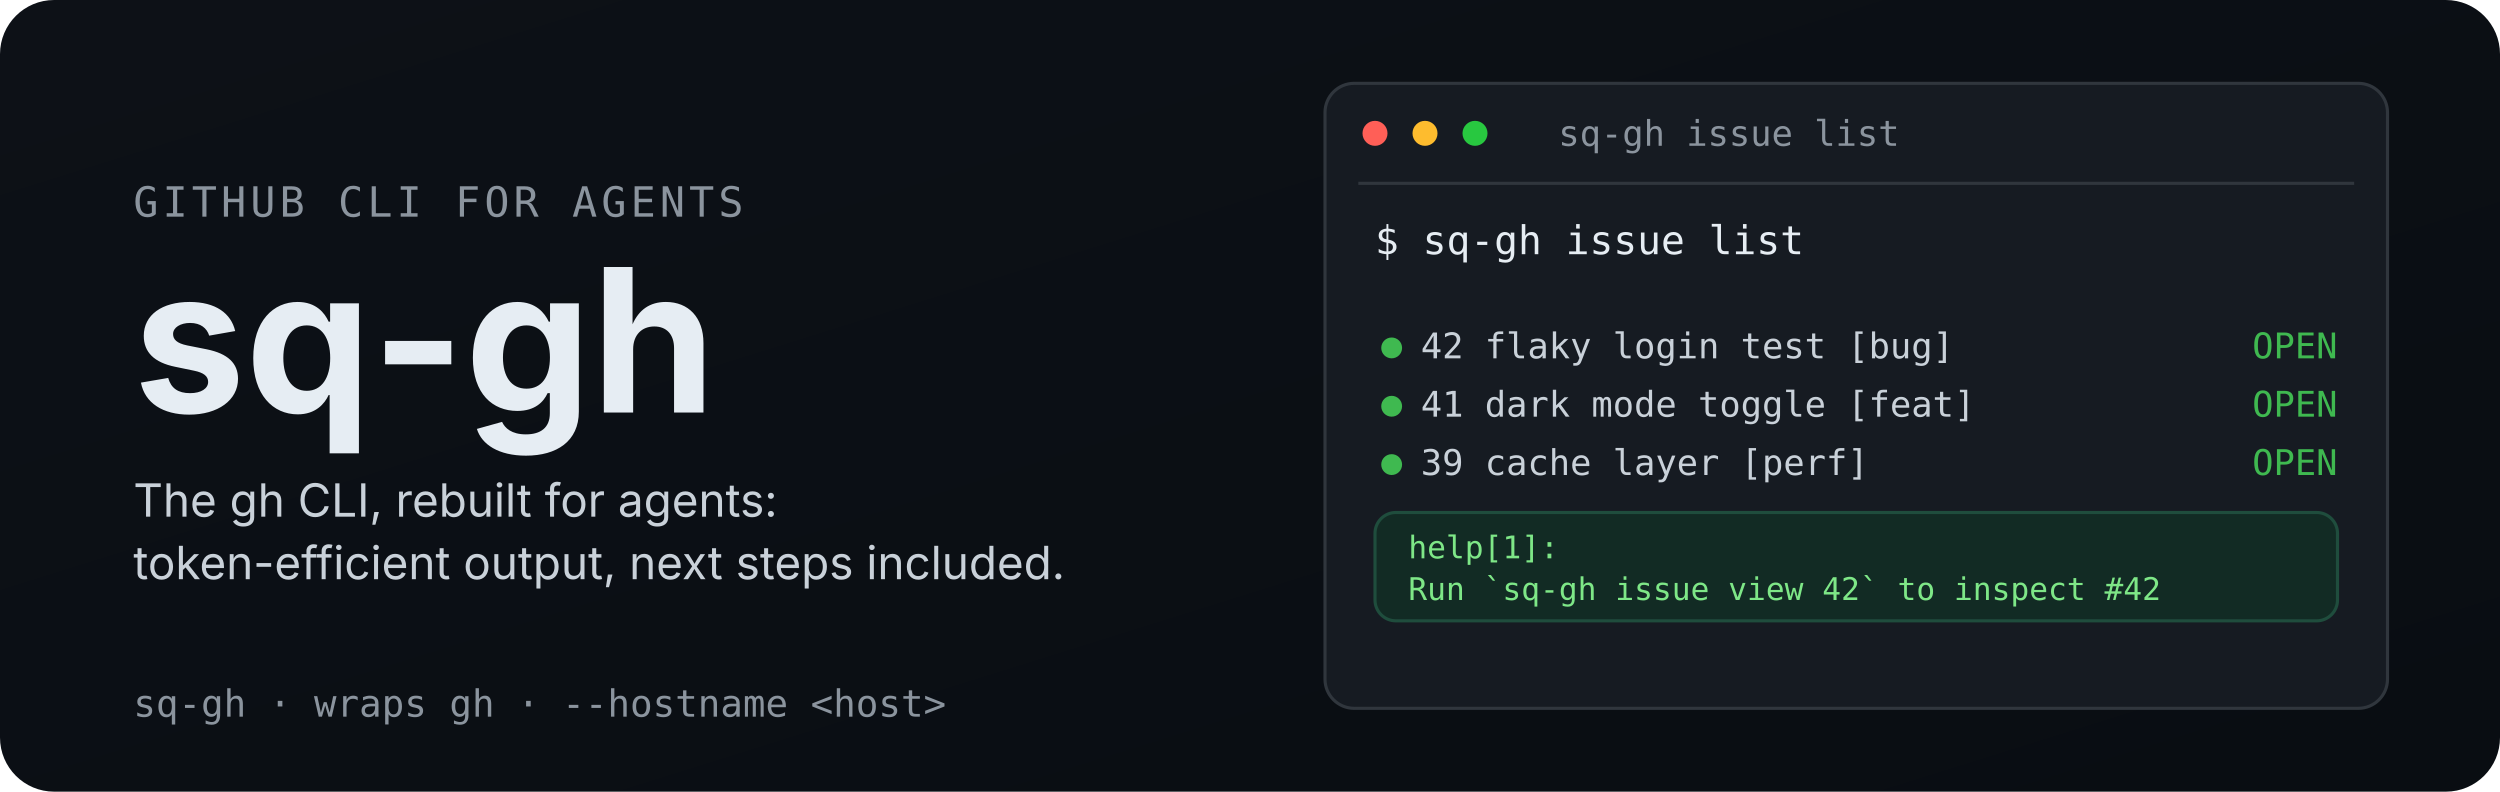
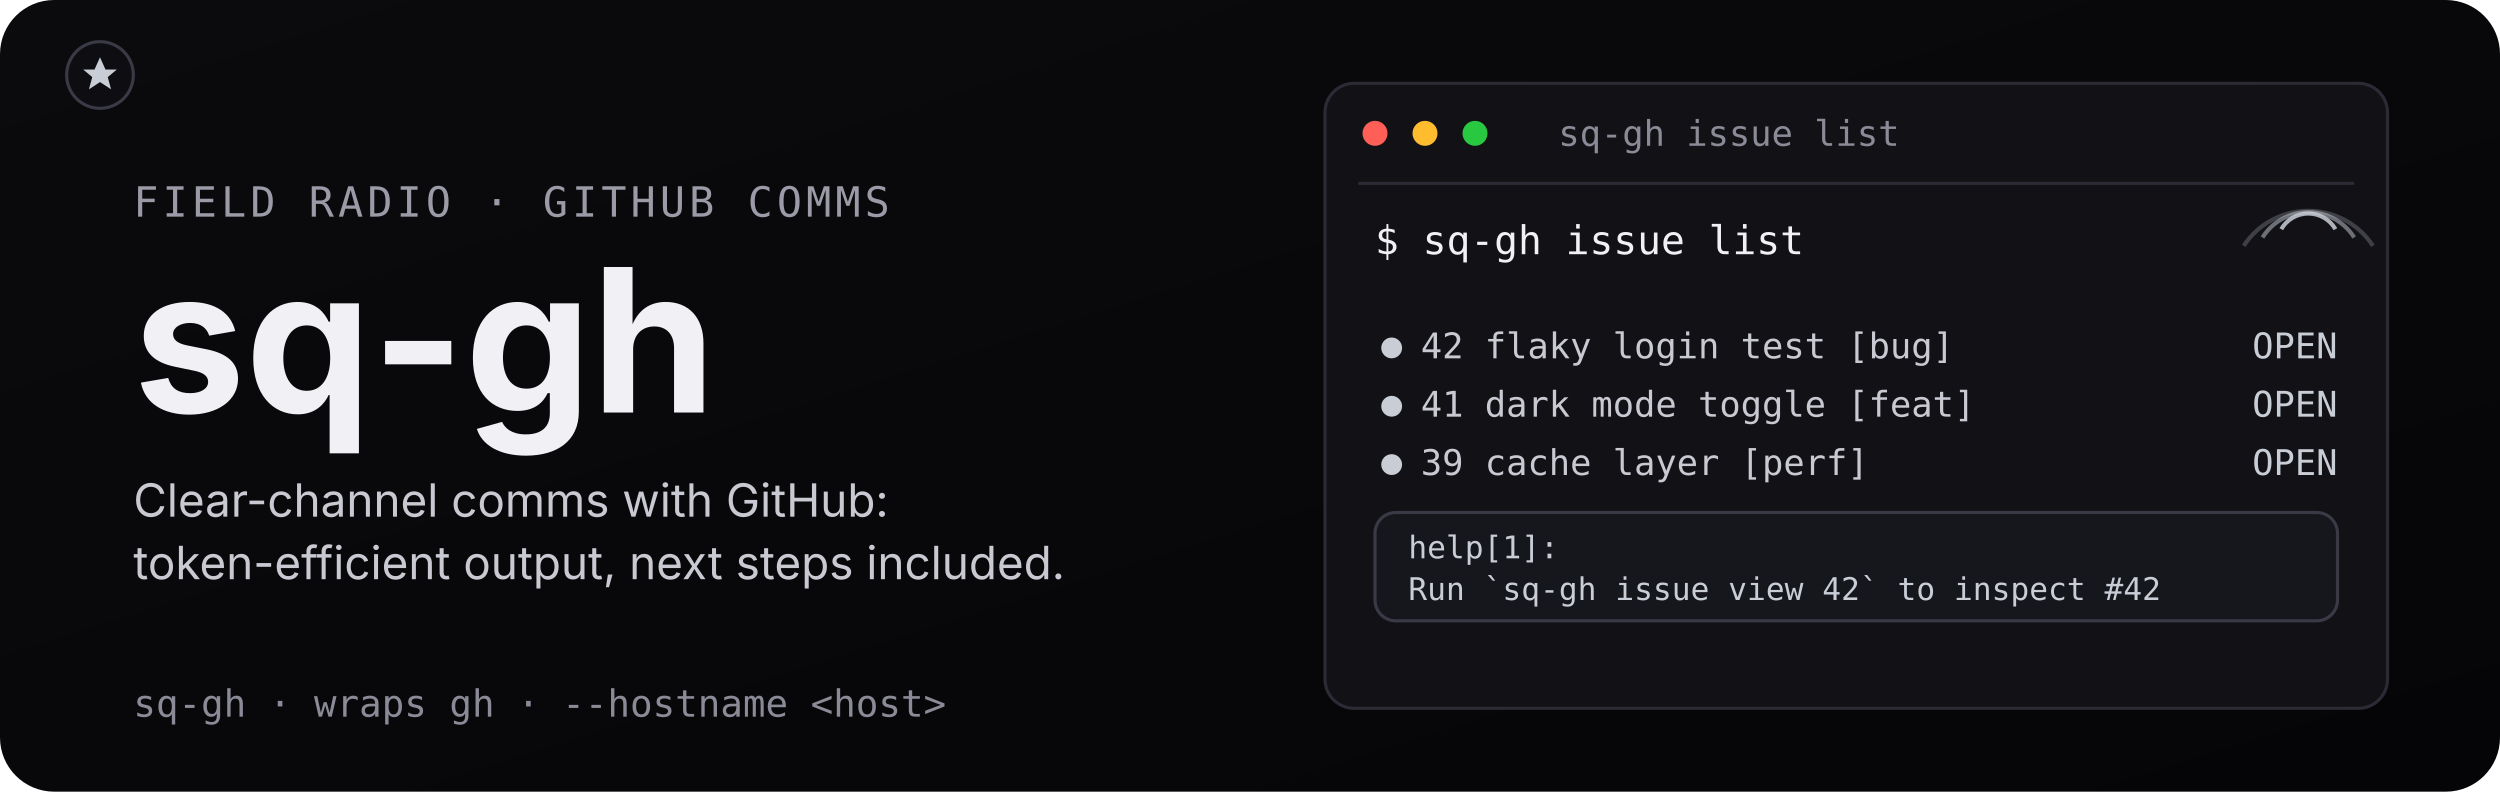
<svg xmlns="http://www.w3.org/2000/svg" width="1200" height="380" viewBox="0 0 1200 380" role="img" aria-labelledby="title desc">
  <defs>
    <linearGradient id="bg" x1="0" y1="0" x2="1" y2="1">
-       <stop offset="0" stop-color="#0d1117" />
-       <stop offset="1" stop-color="#090d12" />
+       <stop offset="0" stop-color="#0b0b0e" />
+       <stop offset="1" stop-color="#050507" />
    </linearGradient>
  </defs>
  <rect width="1200" height="380" rx="26" fill="url(#bg)" />
+   <g id="unit-patch" transform="translate(48 36)">
+     <circle r="16" fill="#0d0d12" stroke="#3a3a46" stroke-width="1.5" />
+     <path d="M0 -8.5 L2.63 -2.63 L8.08 -2.63 L3.72 1.01 L5.31 6.87 L0 3.4 L-5.31 6.87 L-3.72 1.01 L-8.08 -2.63 L-2.63 -2.63 Z" fill="#c9cdd6" />
+   </g>
  <g id="title-block" transform="translate(64 104)">
-     <text x="0" y="0" font-family="ui-monospace, SFMono-Regular, Menlo, monospace" font-size="20" fill="#8b949e" letter-spacing="2">GITHUB CLI FOR AGENTS</text>
-     <text x="0" y="94" font-family="-apple-system, BlinkMacSystemFont, Segoe UI, PingFang SC, sans-serif" font-size="96" font-weight="700" fill="#e6edf3">sq-gh</text>
-     <text x="0" y="144" font-family="-apple-system, BlinkMacSystemFont, Segoe UI, PingFang SC, sans-serif" font-size="22" fill="#c9d1d9">The gh CLI, rebuilt for agents:</text>
-     <text x="0" y="174" font-family="-apple-system, BlinkMacSystemFont, Segoe UI, PingFang SC, sans-serif" font-size="22" fill="#c9d1d9">token-efficient output, next steps included.</text>
-     <text x="0" y="240" font-family="ui-monospace, SFMono-Regular, Menlo, monospace" font-size="18" fill="#8b949e">sq-gh · wraps gh · --hostname &lt;host&gt;</text>
+     <text x="0" y="0" font-family="ui-monospace, SFMono-Regular, Menlo, monospace" font-size="20" fill="#9b9ba8" letter-spacing="2">FIELD RADIO · GITHUB COMMS</text>
+     <text x="0" y="94" font-family="-apple-system, BlinkMacSystemFont, Segoe UI, PingFang SC, sans-serif" font-size="96" font-weight="700" fill="#f1f1f5">sq-gh</text>
+     <text x="0" y="144" font-family="-apple-system, BlinkMacSystemFont, Segoe UI, PingFang SC, sans-serif" font-size="22" fill="#c9c9d2">Clear-channel comms with GitHub:</text>
+     <text x="0" y="174" font-family="-apple-system, BlinkMacSystemFont, Segoe UI, PingFang SC, sans-serif" font-size="22" fill="#c9c9d2">token-efficient output, next steps included.</text>
+     <text x="0" y="240" font-family="ui-monospace, SFMono-Regular, Menlo, monospace" font-size="18" fill="#8b8b98">sq-gh · wraps gh · --hostname &lt;host&gt;</text>
  </g>
  <g id="terminal" transform="translate(636 40)">
-     <rect width="510" height="300" rx="14" fill="#161b22" stroke="#30363d" stroke-width="1.5" />
+     <rect width="510" height="300" rx="14" fill="#111116" stroke="#2b2b35" stroke-width="1.5" />
    <circle cx="24" cy="24" r="6" fill="#ff5f57" />
    <circle cx="48" cy="24" r="6" fill="#febc2e" />
    <circle cx="72" cy="24" r="6" fill="#28c840" />
-     <text x="112" y="30" font-family="ui-monospace, SFMono-Regular, Menlo, monospace" font-size="17" fill="#8b949e">sq-gh issue list</text>
-     <line x1="16" y1="48" x2="494" y2="48" stroke="#30363d" stroke-width="1.5" />
-     <text x="24" y="82" font-family="ui-monospace, SFMono-Regular, Menlo, monospace" font-size="19" fill="#e6edf3">$ sq-gh issue list</text>
+     <text x="112" y="30" font-family="ui-monospace, SFMono-Regular, Menlo, monospace" font-size="17" fill="#8b8b98">sq-gh issue list</text>
+     <line x1="16" y1="48" x2="494" y2="48" stroke="#2b2b35" stroke-width="1.5" />
+     <g transform="translate(472 62)" fill="none" stroke="#c9cdd6">
+       <path d="M-13 8 A 15 15 0 0 1 13 8" stroke-width="2" opacity="0.85" />
+       <path d="M-22 12 A 26 26 0 0 1 22 12" stroke-width="2" opacity="0.5" />
+       <path d="M-31 16 A 37 37 0 0 1 31 16" stroke-width="2" opacity="0.25" />
+     </g>
+     <text x="24" y="82" font-family="ui-monospace, SFMono-Regular, Menlo, monospace" font-size="19" fill="#f1f1f5">$ sq-gh issue list</text>
    <g font-family="ui-monospace, SFMono-Regular, Menlo, monospace" font-size="17">
      <g transform="translate(24 120)">
-         <circle cx="8" cy="7" r="5" fill="#3fb950" />
-         <text x="22" y="12" fill="#c9d1d9">42  flaky login test      [bug]</text>
-         <text x="462" y="12" fill="#3fb950" text-anchor="end">OPEN</text>
+         <circle cx="8" cy="7" r="5" fill="#c9cdd6" />
+         <text x="22" y="12" fill="#c9c9d2">42  flaky login test      [bug]</text>
+         <text x="462" y="12" fill="#c9cdd6" text-anchor="end">OPEN</text>
      </g>
      <g transform="translate(24 148)">
-         <circle cx="8" cy="7" r="5" fill="#3fb950" />
-         <text x="22" y="12" fill="#c9d1d9">41  dark mode toggle      [feat]</text>
-         <text x="462" y="12" fill="#3fb950" text-anchor="end">OPEN</text>
+         <circle cx="8" cy="7" r="5" fill="#c9cdd6" />
+         <text x="22" y="12" fill="#c9c9d2">41  dark mode toggle      [feat]</text>
+         <text x="462" y="12" fill="#c9cdd6" text-anchor="end">OPEN</text>
      </g>
      <g transform="translate(24 176)">
-         <circle cx="8" cy="7" r="5" fill="#3fb950" />
-         <text x="22" y="12" fill="#c9d1d9">39  cache layer           [perf]</text>
-         <text x="462" y="12" fill="#3fb950" text-anchor="end">OPEN</text>
+         <circle cx="8" cy="7" r="5" fill="#c9cdd6" />
+         <text x="22" y="12" fill="#c9c9d2">39  cache layer           [perf]</text>
+         <text x="462" y="12" fill="#c9cdd6" text-anchor="end">OPEN</text>
      </g>
    </g>
-     <rect x="24" y="206" width="462" height="52" rx="10" fill="#122b24" stroke="#1f4d3d" stroke-width="1.5" />
-     <text x="40" y="228" font-family="ui-monospace, SFMono-Regular, Menlo, monospace" font-size="15" fill="#7ee787">help[1]:</text>
-     <text x="40" y="248" font-family="ui-monospace, SFMono-Regular, Menlo, monospace" font-size="15" fill="#7ee787">Run `sq-gh issue view 42` to inspect #42</text>
+     <rect x="24" y="206" width="462" height="52" rx="10" fill="#16161d" stroke="#3a3a46" stroke-width="1.5" />
+     <text x="40" y="228" font-family="ui-monospace, SFMono-Regular, Menlo, monospace" font-size="15" fill="#c9cdd6">help[1]:</text>
+     <text x="40" y="248" font-family="ui-monospace, SFMono-Regular, Menlo, monospace" font-size="15" fill="#c9cdd6">Run `sq-gh issue view 42` to inspect #42</text>
  </g>
</svg>
